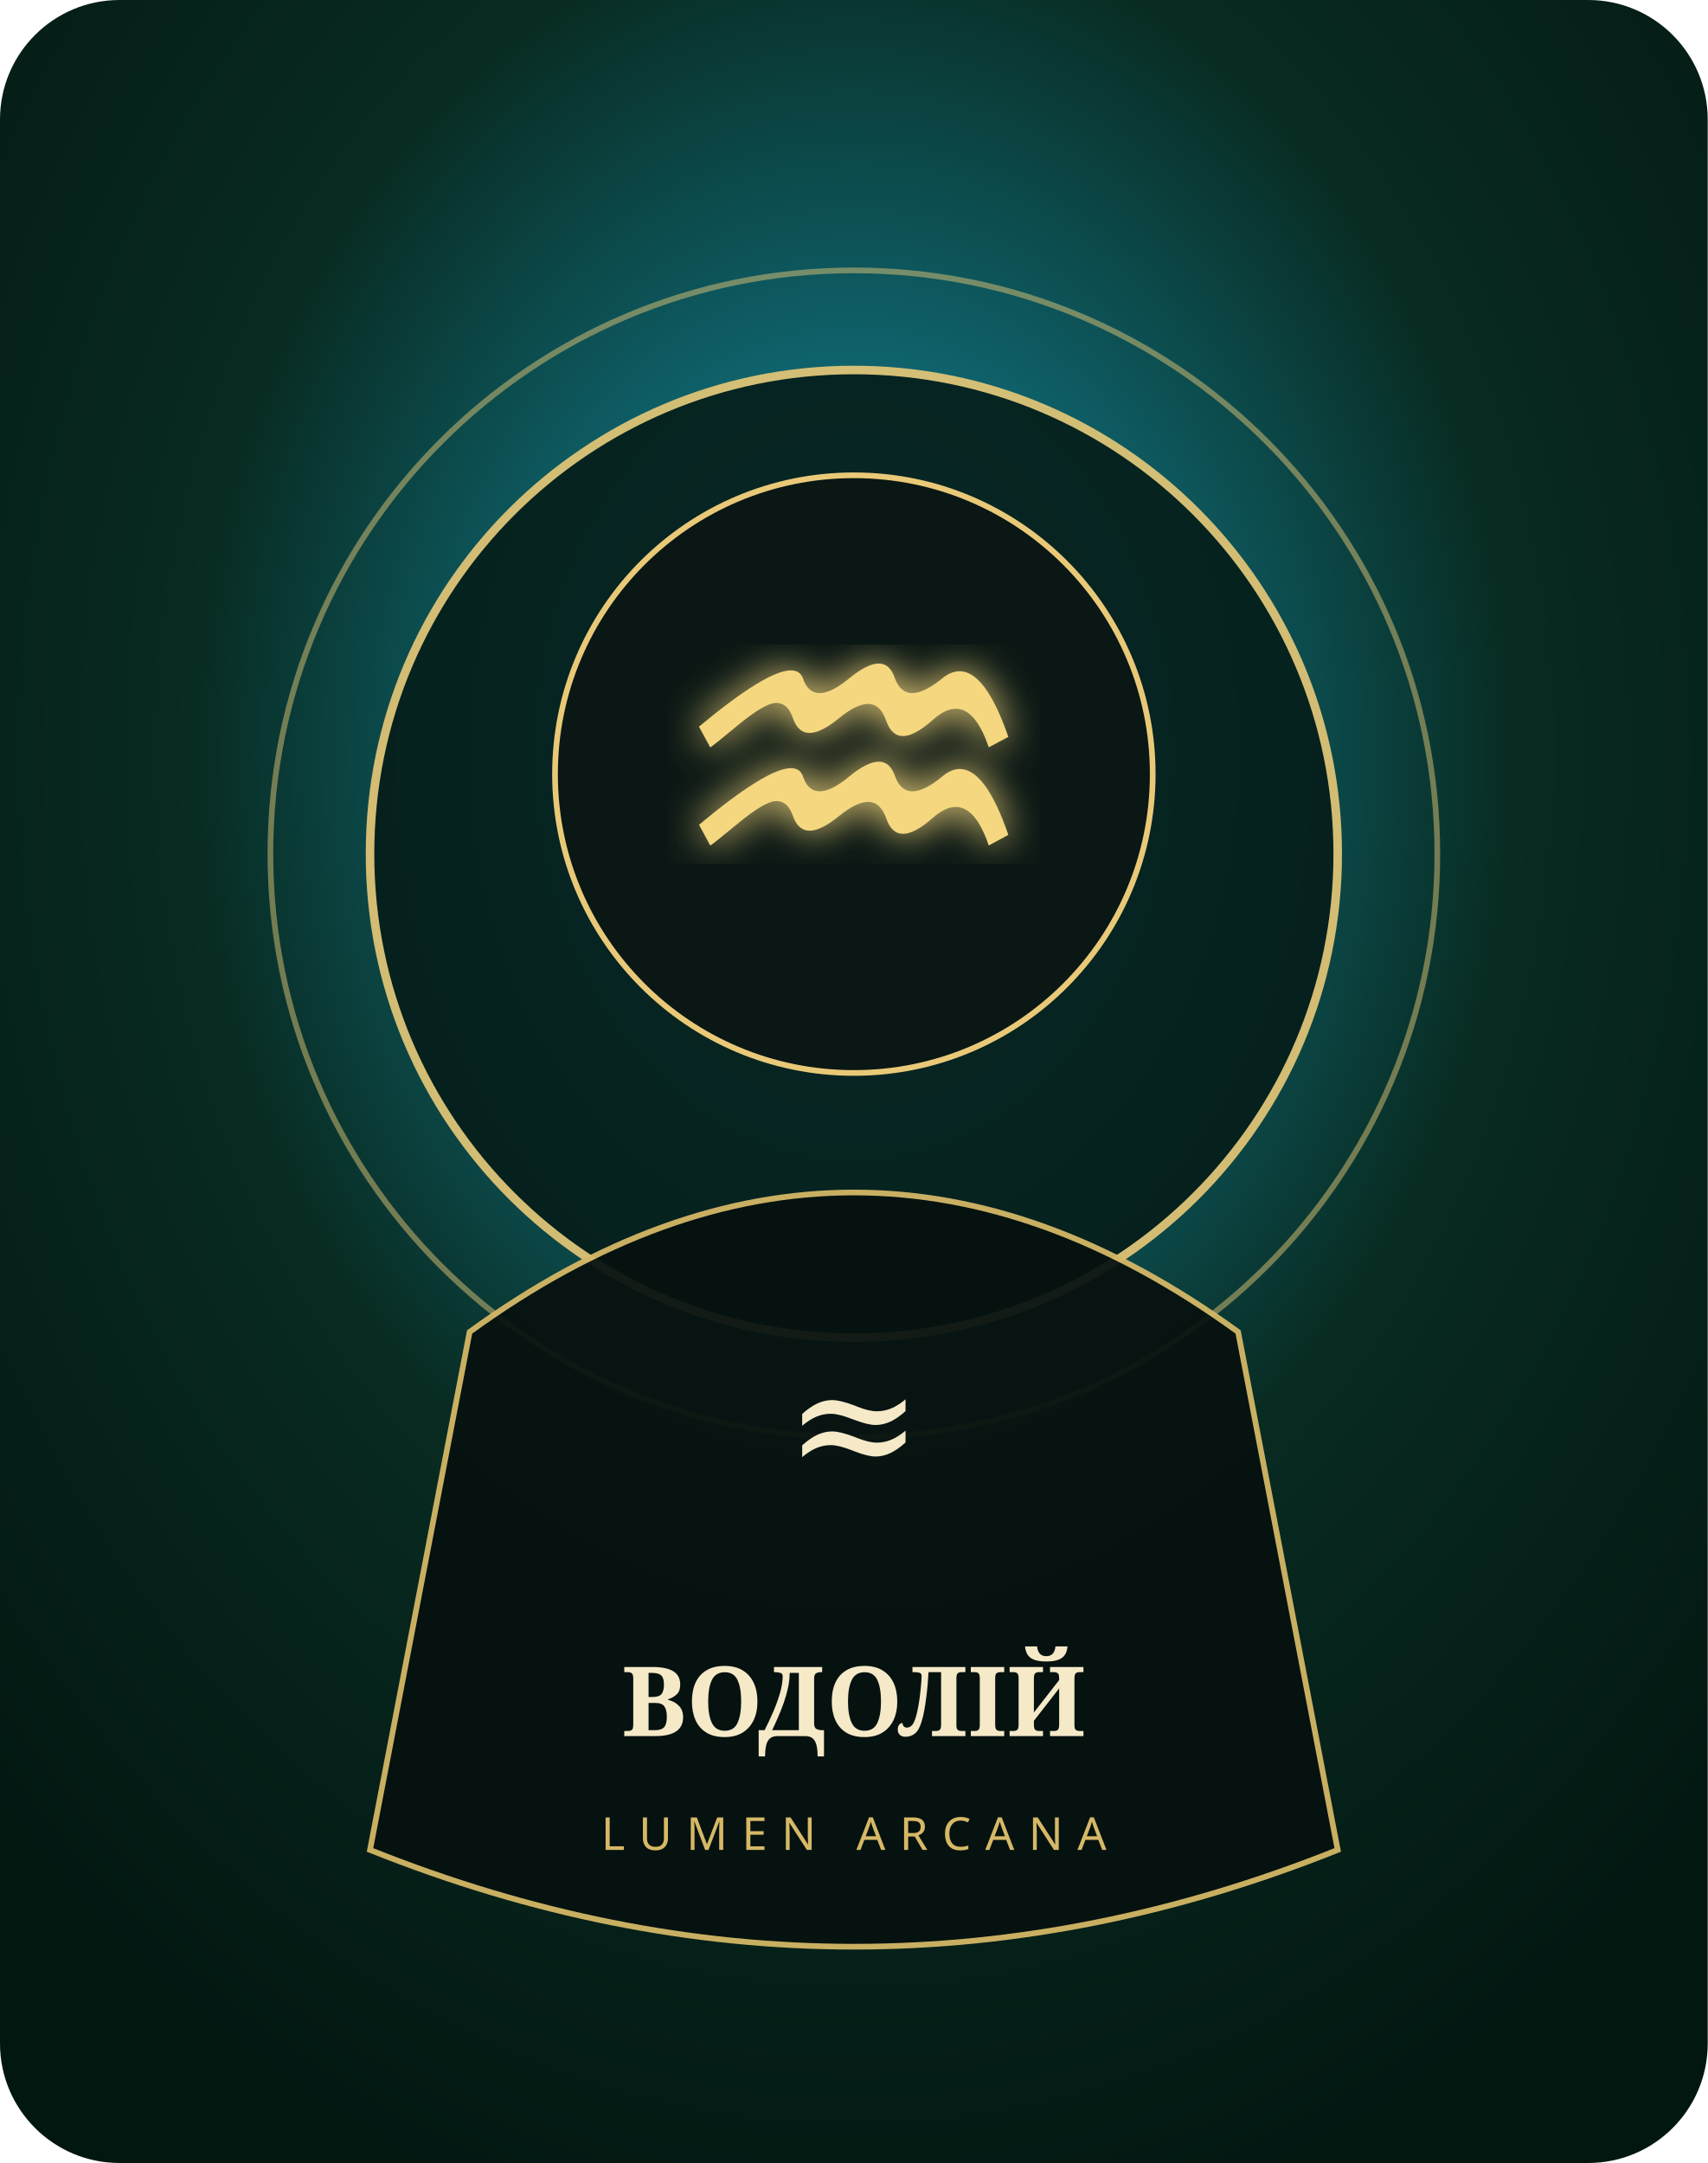
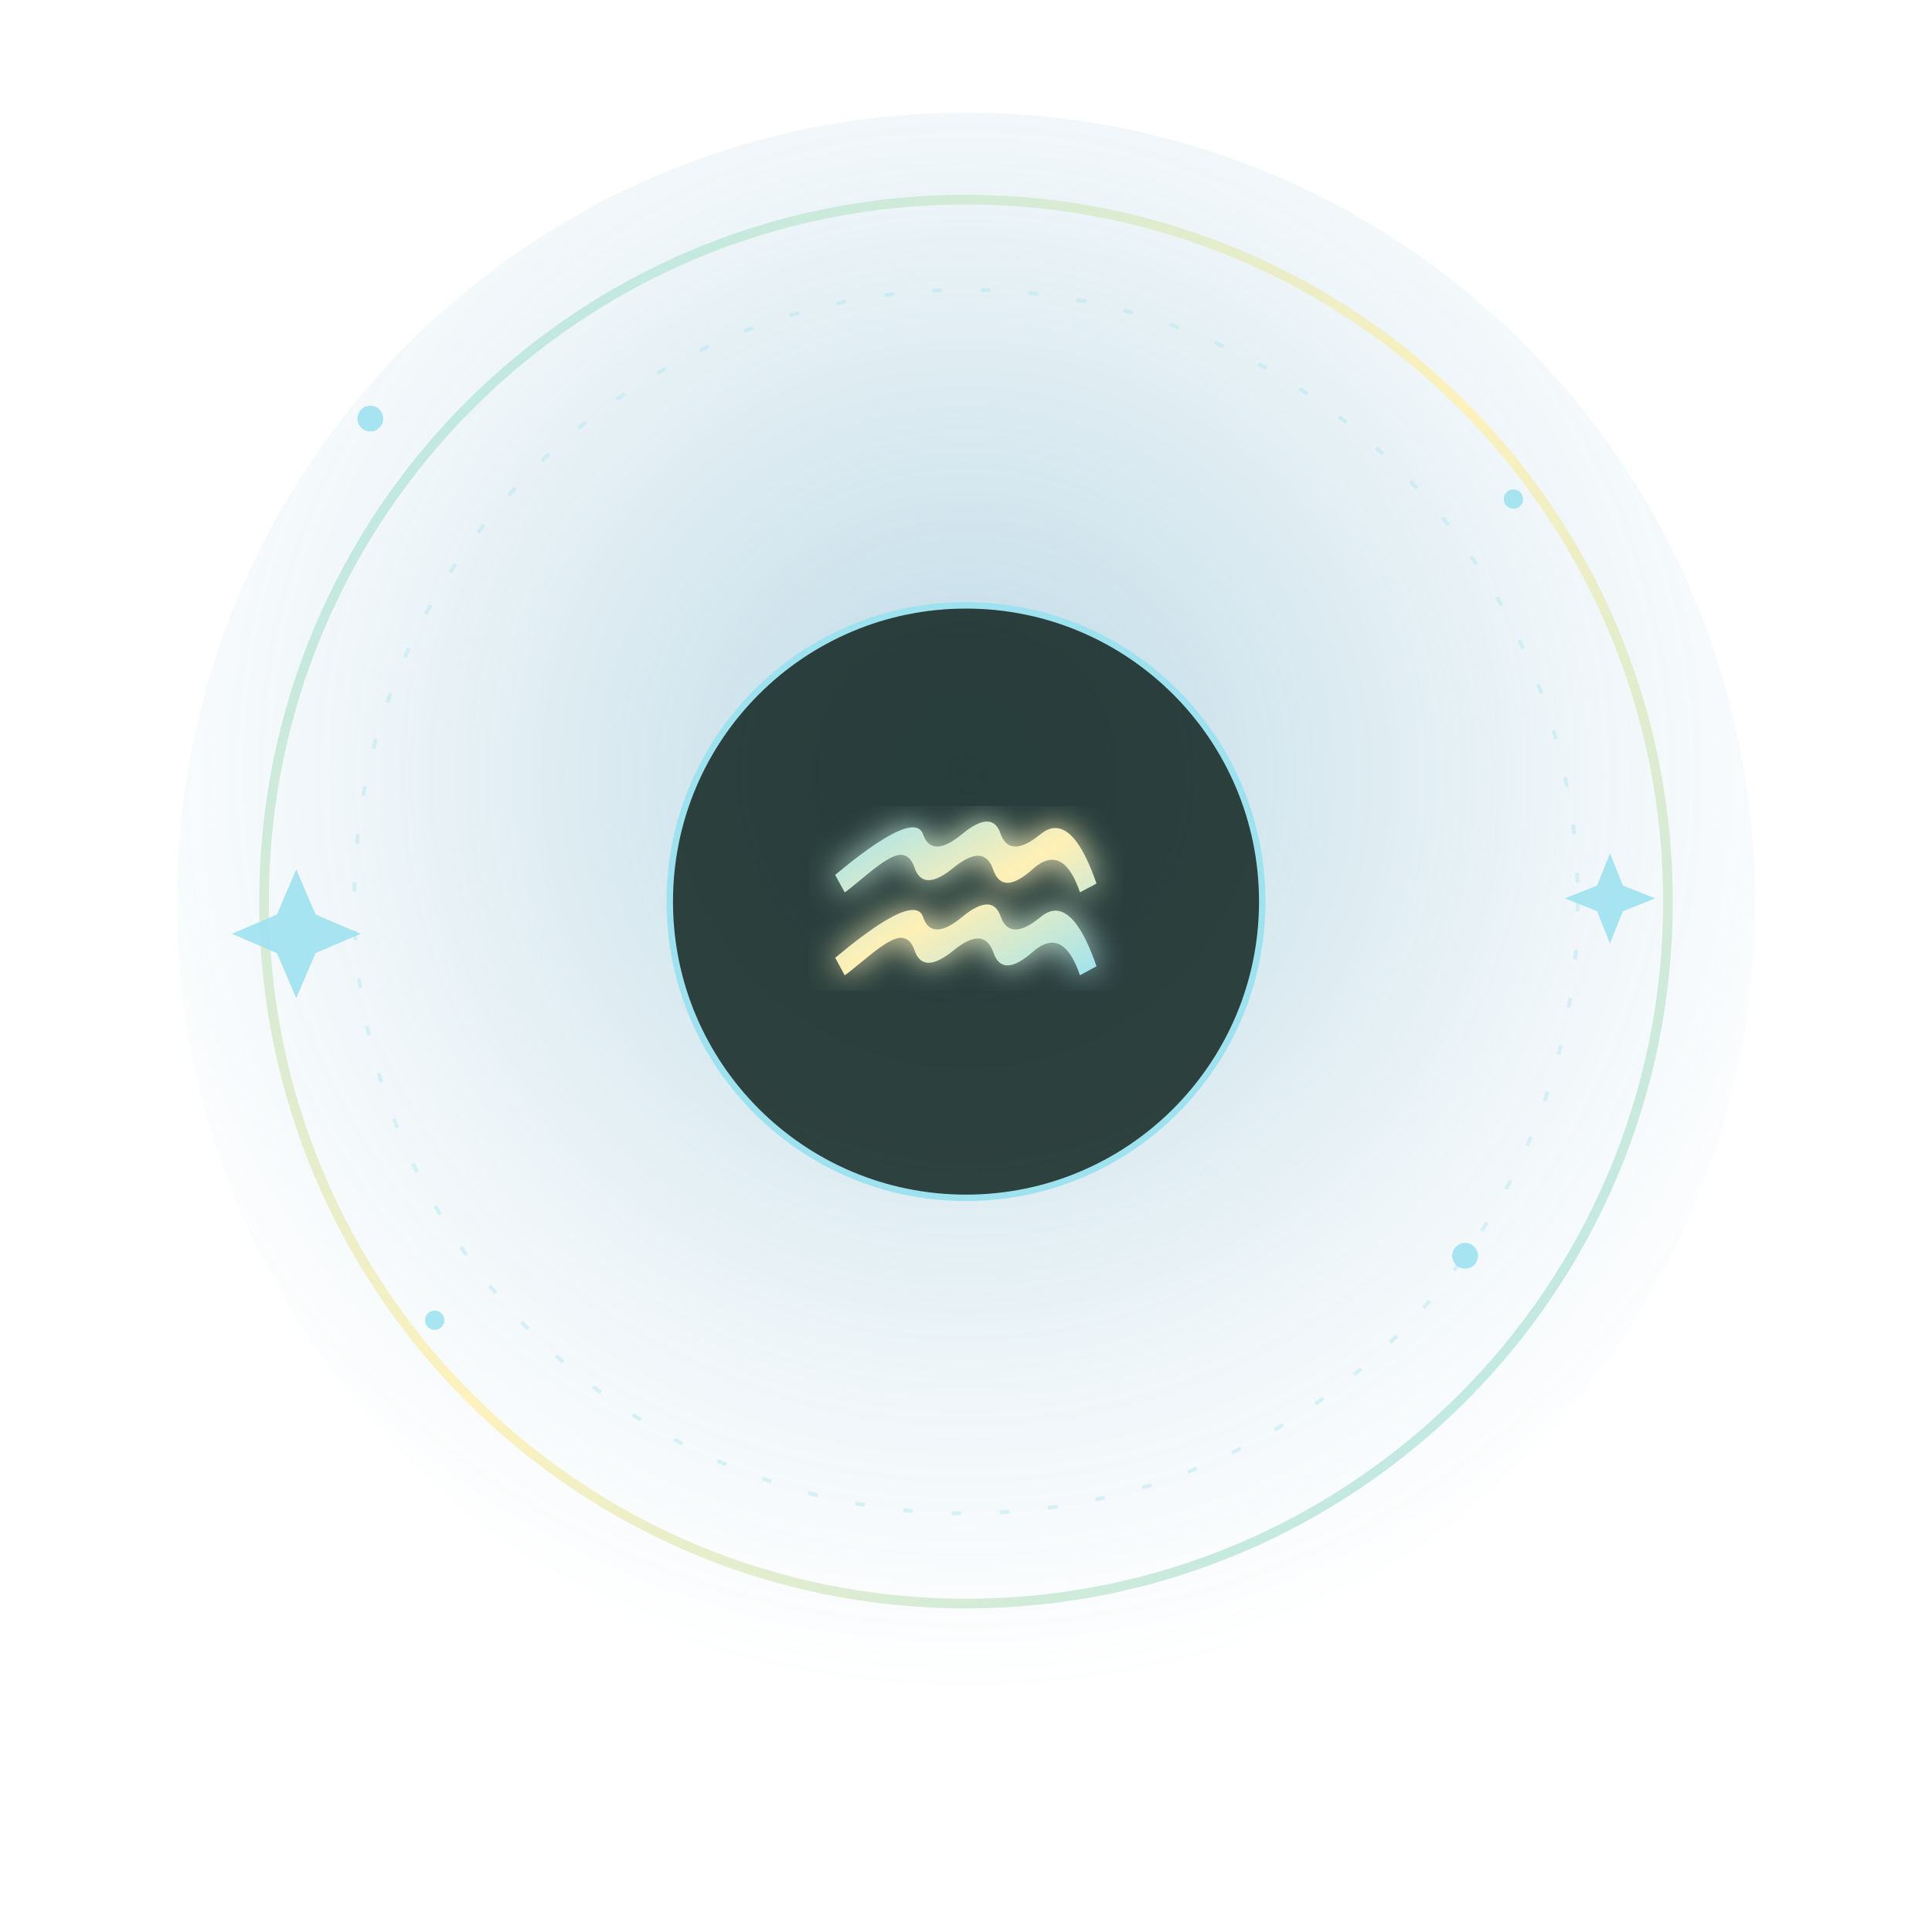
- <svg xmlns="http://www.w3.org/2000/svg" viewBox="0 0 600 760" role="img" aria-labelledby="t d">
+ <svg xmlns="http://www.w3.org/2000/svg" viewBox="0 0 600 600" role="img" aria-labelledby="t d">
  <defs>
-     <radialGradient id="g" cx="50%" cy="35%" r="70%">
-       <stop offset="0" stop-color="hsl(190 78% 38%)" />
-       <stop offset=".55" stop-color="#082b22" />
-       <stop offset="1" stop-color="#031711" />
+     <radialGradient id="a" cx="50%" cy="42%" r="58%">
+       <stop offset="0" stop-color="#3f91b5" stop-opacity=".34" />
+       <stop offset=".68" stop-color="#3f91b5" stop-opacity=".08" />
+       <stop offset="1" stop-color="#3f91b5" stop-opacity="0" />
    </radialGradient>
+     <linearGradient id="g" x1="0" y1="0" x2="1" y2="1">
+       <stop stop-color="#9fe2ef" />
+       <stop offset=".5" stop-color="#fff0b5" />
+       <stop offset="1" stop-color="#9fe2ef" />
+     </linearGradient>
    <filter id="gl">
-       <feGaussianBlur stdDeviation="7" result="b" />
+       <feGaussianBlur stdDeviation="5" result="b" />
      <feMerge>
        <feMergeNode in="b" />
        <feMergeNode in="SourceGraphic" />
      </feMerge>
    </filter>
  </defs>
-   <rect width="600" height="760" rx="42" fill="url(#g)" />
-   <circle cx="300" cy="300" r="205" fill="none" stroke="#e9c978" stroke-width="2" opacity=".48" />
-   <circle cx="300" cy="300" r="170" fill="#061d18" stroke="#e9c978" stroke-width="3" opacity=".9" />
-   <path d="M165 468 Q300 370 435 468 L470 650 Q300 718 130 650Z" fill="#06110f" stroke="#d6b866" stroke-width="2" opacity=".94" />
-   <circle cx="300" cy="272" r="105" fill="#0a1714" stroke="#e9c978" stroke-width="2" />
-   <text x="300" y="320" text-anchor="middle" font-size="150" font-family="serif" fill="#f4d77f" filter="url(#gl)">♒</text>
-   <text x="300" y="520" text-anchor="middle" font-size="58" font-family="serif" fill="#f5e9c8">≈</text>
-   <text x="300" y="610" text-anchor="middle" font-size="34" font-family="serif" font-weight="700" fill="#f5e9c8">ВОДОЛІЙ</text>
-   <text x="300" y="650" text-anchor="middle" font-size="16" font-family="sans-serif" letter-spacing="5" fill="#d6b866">LUMEN ARCANA</text>
+   <circle cx="300" cy="280" r="245" fill="url(#a)" />
+   <circle cx="300" cy="280" r="218" fill="none" stroke="url(#g)" stroke-width="3" opacity=".88" />
+   <circle cx="300" cy="280" r="190" fill="none" stroke="#9fe2ef" stroke-width="1.2" opacity=".35" stroke-dasharray="3 12" />
+   <g fill="none" stroke="url(#g)" stroke-width="12" stroke-linecap="round" stroke-linejoin="round" filter="url(#gl)">M120 215 C165 175 210 255 255 215 C300 175 345 255 390 215 C435 175 465 220 480 230 M120 305 C165 265 210 345 255 305 C300 265 345 345 390 305 C435 265 465 310 480 320</g>
+   <circle cx="300" cy="280" r="92" fill="#071b17" fill-opacity=".82" stroke="#9fe2ef" stroke-width="2" />
+   <text x="300" y="320" text-anchor="middle" font-size="112" font-family="Georgia,'Times New Roman','Segoe UI Symbol',serif" fill="url(#g)" filter="url(#gl)">♒</text>
+   <g fill="#9fe2ef" opacity=".9">
+     <circle cx="115" cy="130" r="4" />
+     <circle cx="470" cy="155" r="3" />
+     <circle cx="455" cy="390" r="4" />
+     <circle cx="135" cy="410" r="3" />
+     <path d="M92 270 l6 14 14 6-14 6-6 14-6-14-14-6 14-6Z" />
+     <path d="M500 265 l4 10 10 4-10 4-4 10-4-10-10-4 10-4Z" />
+   </g>
</svg>
